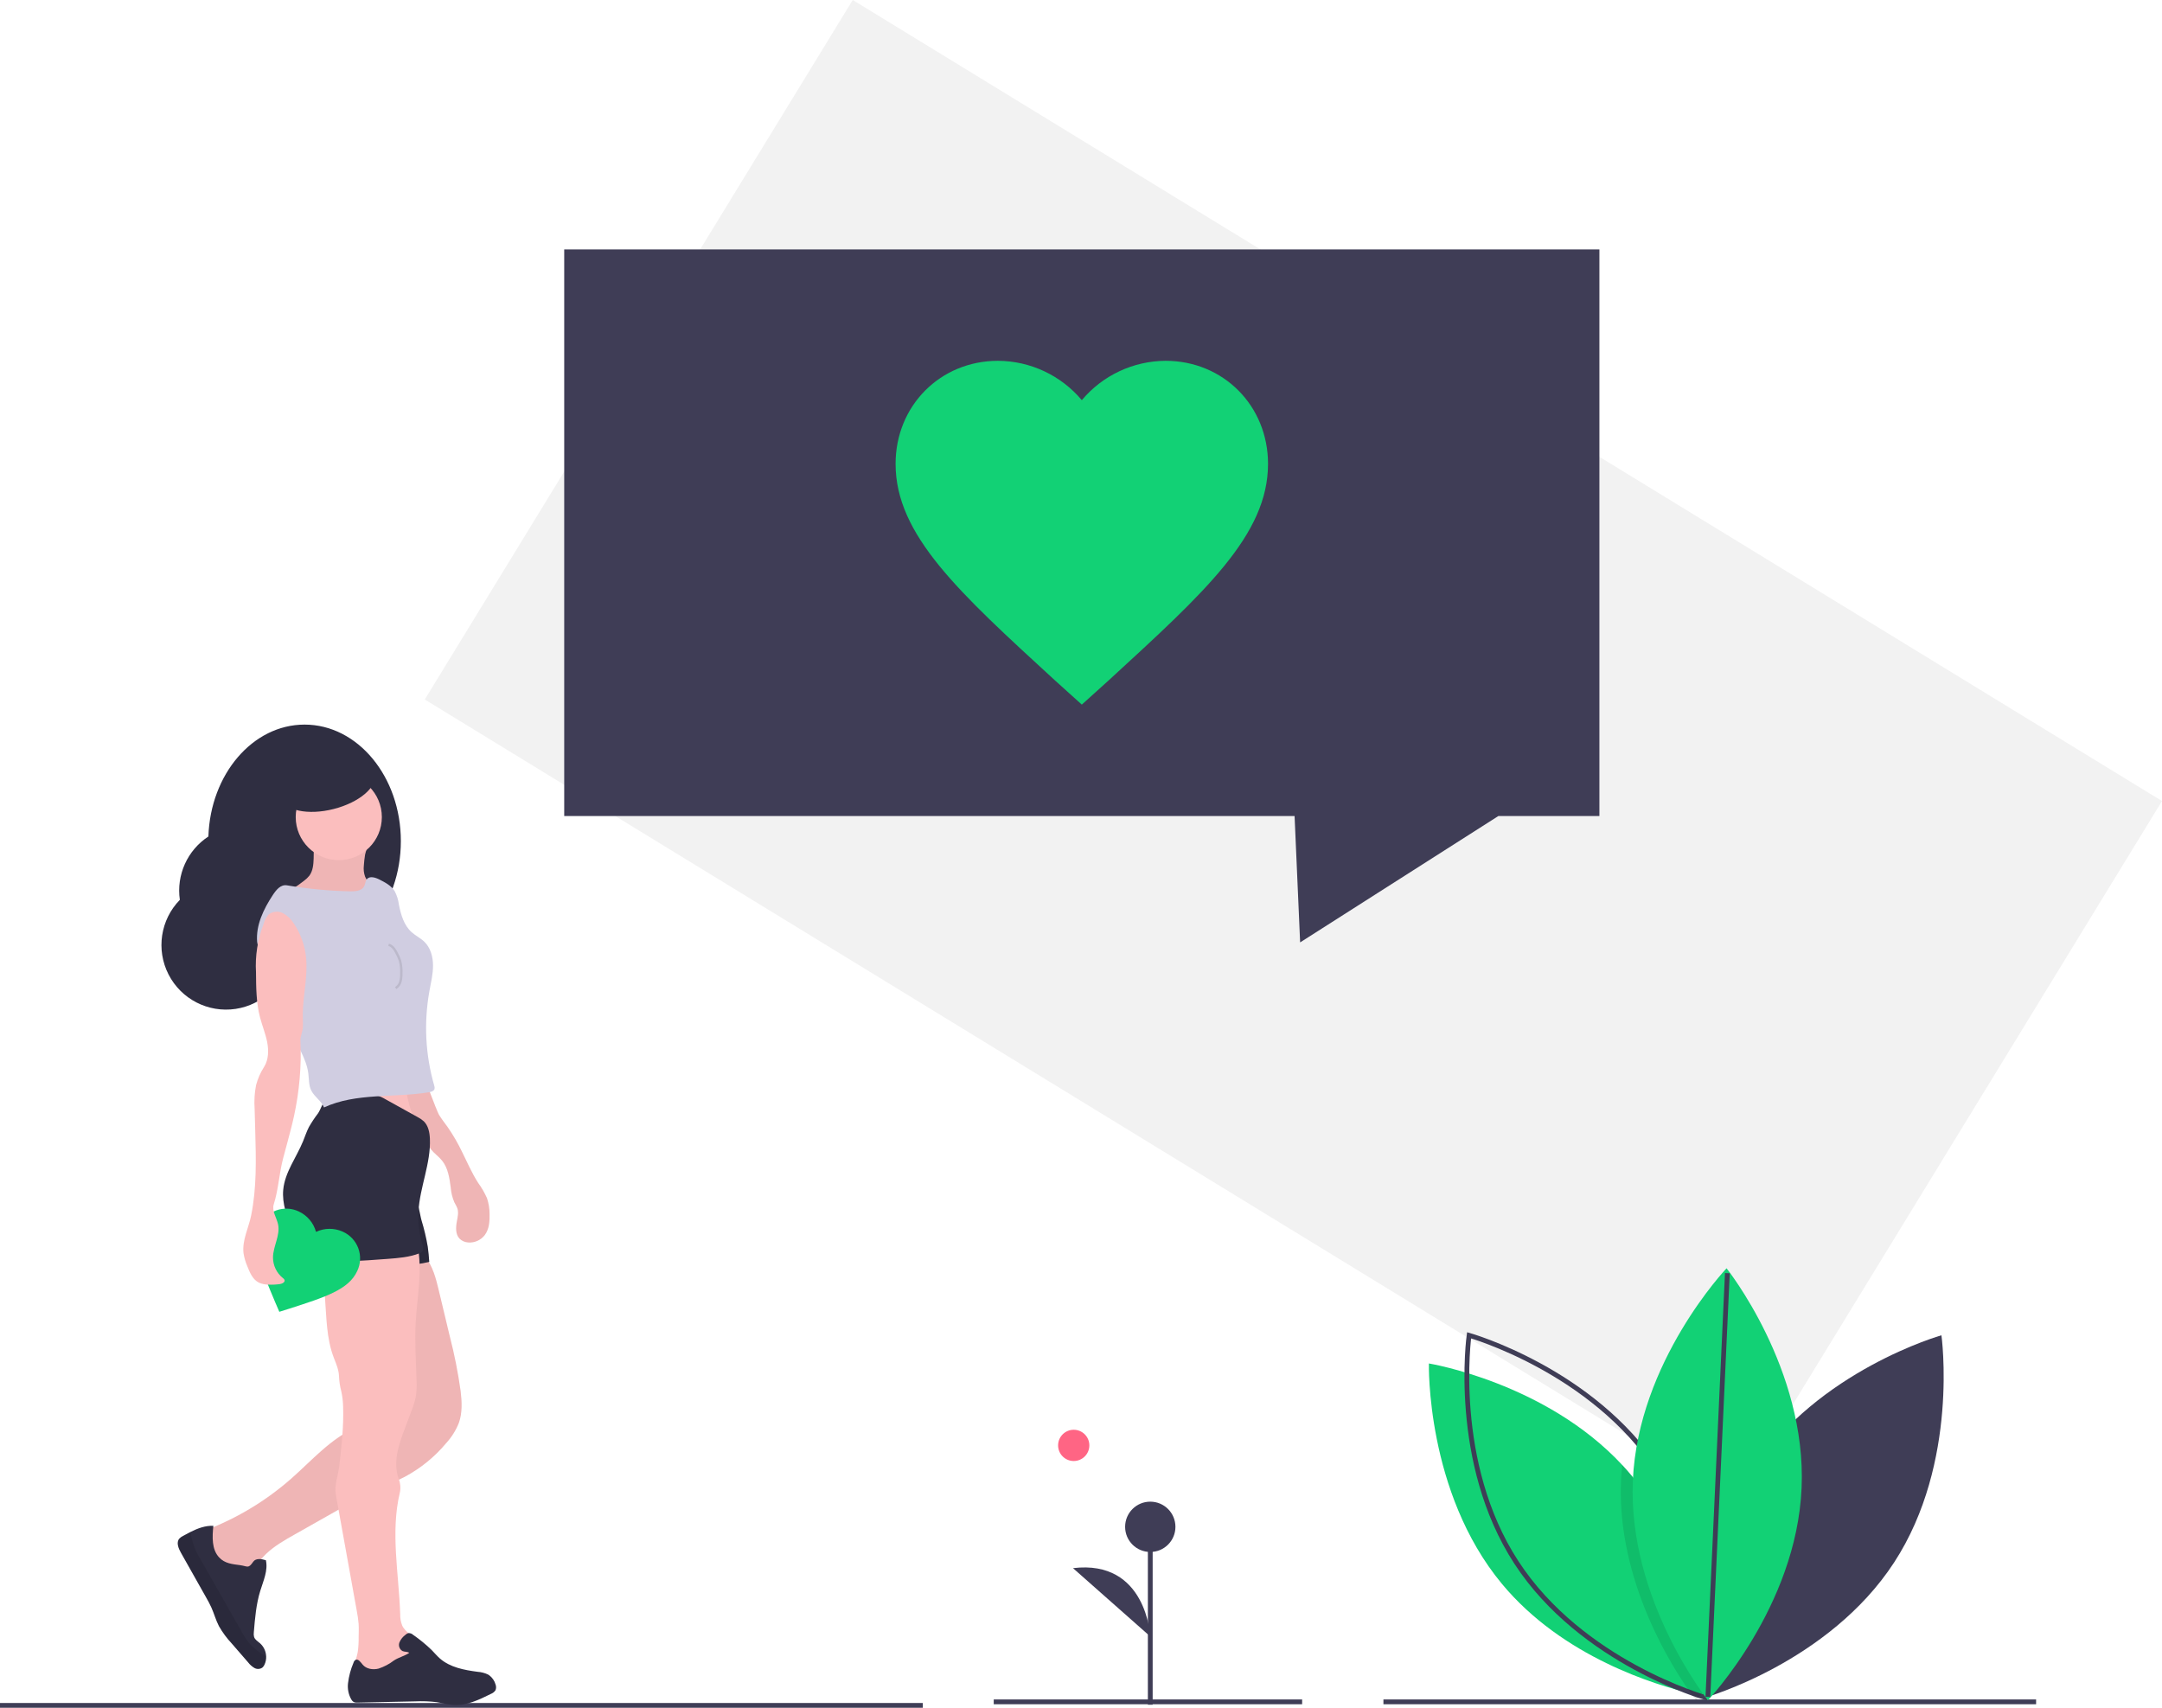
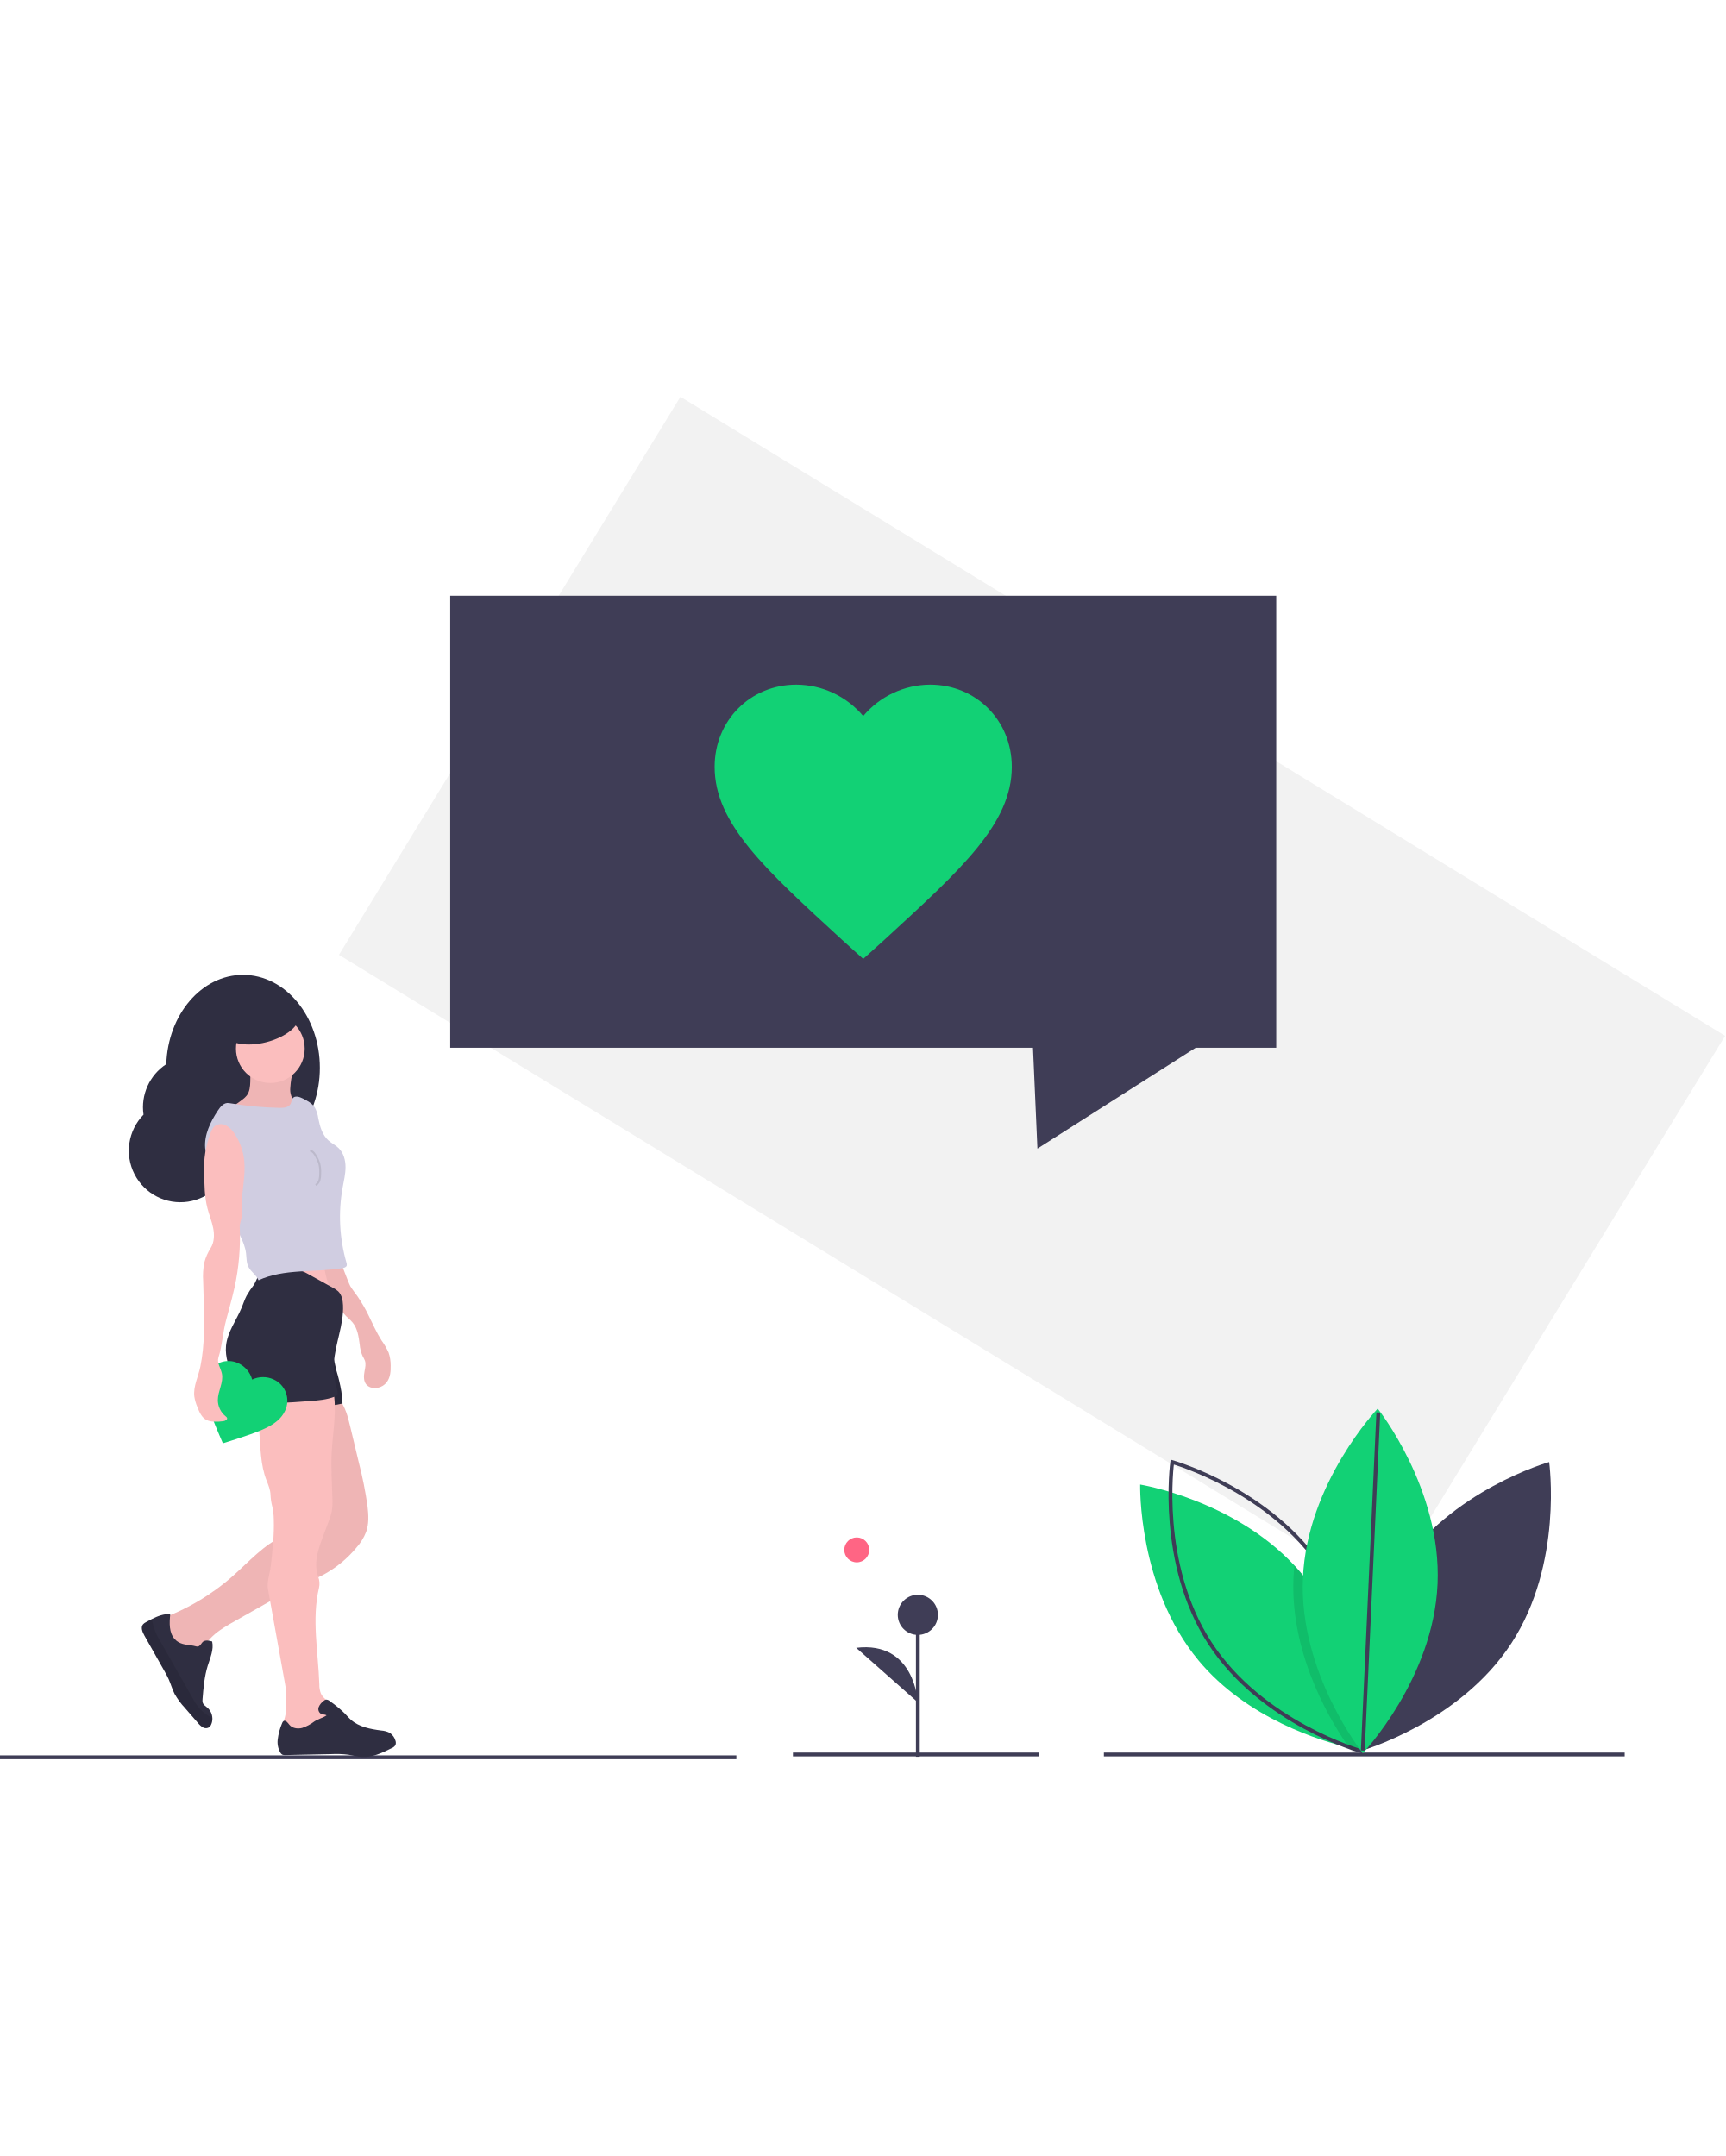
- <svg xmlns="http://www.w3.org/2000/svg" id="b1c121f6-5782-4527-a6ee-a39cd8953237" data-name="Layer 1" width="904.321" height="714.318" viewBox="0 0 904.321 714.318">
+ <svg xmlns="http://www.w3.org/2000/svg" id="b1c121f6-5782-4527-a6ee-a39cd8953237" data-name="Layer 1" width="240" height="300" viewBox="0 0 904.321 714.318">
  <rect x="367.839" y="235.659" width="642" height="343" transform="translate(165.9028 -392.9917) rotate(31.45906)" fill="#f2f2f2" />
  <polygon points="669 104.318 236 104.318 236 341.318 541.494 341.318 543.818 394.185 594.744 361.72 626.747 341.318 669 341.318 669 104.318" fill="#3f3d56" />
  <line y1="713.318" x2="386" y2="713.318" fill="none" stroke="#3f3d56" stroke-miterlimit="10" stroke-width="2" />
  <path d="M600.339,388.059l-11.296-10.19c-40.113-36.829-66.596-60.733-66.596-90.509,0-24.294,18.693-43.101,42.84-43.101a46.079,46.079,0,0,1,35.051,16.457,46.077,46.077,0,0,1,35.051-16.457c24.147,0,42.84,18.807,42.84,43.101,0,29.777-26.483,53.681-66.596,90.509Z" transform="translate(-147.8394 -93.3409)" fill="#12d175" />
  <path d="M223.069,469.729a27.003,27.003,0,0,1,11.937-26.503c.842-26.022,18.531-46.805,40.233-46.805,22.239,0,40.268,21.824,40.268,48.745s-18.029,48.745-40.268,48.745a33.675,33.675,0,0,1-6.247-.585,27.019,27.019,0,1,1-45.924-23.598Z" transform="translate(-147.8394 -93.3409)" fill="#2f2e41" />
  <path d="M300.029,455.318a10.235,10.235,0,0,0,.525,4.724c.926,2.145,3.201,4.071,2.534,6.31-.431,1.445-1.953,2.248-3.381,2.732-6.759,2.289-14.137.926-21.266,1.234a67.998,67.998,0,0,1-7.15.248,11.367,11.367,0,0,1-6.646-2.316,56.854,56.854,0,0,0,10.452-6.573,11.666,11.666,0,0,0,2.108-2.014c1.52-2.001,1.749-4.672,1.831-7.184q.122-3.731-.022-7.464,7.653-.082,15.306-.068c1.635.003,6.639-.395,7.21,1.368.286.884-.811,3.462-.977,4.456A45.226,45.226,0,0,0,300.029,455.318Z" transform="translate(-147.8394 -93.3409)" fill="#fbbebe" />
  <path d="M300.029,455.318a10.235,10.235,0,0,0,.525,4.724c.926,2.145,3.201,4.071,2.534,6.31-.431,1.445-1.953,2.248-3.381,2.732-6.759,2.289-14.137.926-21.266,1.234a67.998,67.998,0,0,1-7.15.248,11.367,11.367,0,0,1-6.646-2.316,56.854,56.854,0,0,0,10.452-6.573,11.666,11.666,0,0,0,2.108-2.014c1.52-2.001,1.749-4.672,1.831-7.184q.122-3.731-.022-7.464,7.653-.082,15.306-.068c1.635.003,6.639-.395,7.21,1.368.286.884-.811,3.462-.977,4.456A45.226,45.226,0,0,0,300.029,455.318Z" transform="translate(-147.8394 -93.3409)" opacity="0.05" />
  <path d="M325.439,547.858a34.374,34.374,0,0,1-1.971,16.81,319.093,319.093,0,0,0-33.063-1.74,18.409,18.409,0,0,0,3.532-8.703,48.371,48.371,0,0,0,.058-8.904l21.435-.073a20.196,20.196,0,0,1,4.688.35C322.2,546.085,323.337,547.467,325.439,547.858Z" transform="translate(-147.8394 -93.3409)" fill="#fbbebe" />
  <path d="M331.448,559.61c1.099,1.806,2.429,3.46,3.653,5.184a75.384,75.384,0,0,1,5.96,10.243c2.162,4.366,4.094,8.865,6.714,12.973a36.142,36.142,0,0,1,3.752,6.457,20.633,20.633,0,0,1,1.089,6.751c.081,3.054-.184,6.319-2.03,8.752a7.967,7.967,0,0,1-6.898,3.064,5.665,5.665,0,0,1-3.593-1.555c-1.803-1.853-1.625-4.822-1.14-7.362.34-1.78.766-3.65.193-5.369a19.45,19.45,0,0,0-1.239-2.471,18.982,18.982,0,0,1-1.519-6.075c-.535-4.027-1.112-8.296-3.675-11.448-1.374-1.69-3.235-2.937-4.586-4.646-.707-.895-1.265-1.906-2.019-2.762-1.073-1.219-2.557-2.148-3.175-3.65a14.585,14.585,0,0,1-.563-3.024,21.587,21.587,0,0,0-1.765-4.67c-2.446-5.615-3.101-11.819-3.728-17.912a25.596,25.596,0,0,0,7.698-1.517C323.866,540.831,330.701,558.382,331.448,559.61Z" transform="translate(-147.8394 -93.3409)" fill="#fbbebe" />
  <path d="M331.448,559.61c1.099,1.806,2.429,3.46,3.653,5.184a75.384,75.384,0,0,1,5.96,10.243c2.162,4.366,4.094,8.865,6.714,12.973a36.142,36.142,0,0,1,3.752,6.457,20.633,20.633,0,0,1,1.089,6.751c.081,3.054-.184,6.319-2.03,8.752a7.967,7.967,0,0,1-6.898,3.064,5.665,5.665,0,0,1-3.593-1.555c-1.803-1.853-1.625-4.822-1.14-7.362.34-1.78.766-3.65.193-5.369a19.45,19.45,0,0,0-1.239-2.471,18.982,18.982,0,0,1-1.519-6.075c-.535-4.027-1.112-8.296-3.675-11.448-1.374-1.69-3.235-2.937-4.586-4.646-.707-.895-1.265-1.906-2.019-2.762-1.073-1.219-2.557-2.148-3.175-3.65a14.585,14.585,0,0,1-.563-3.024,21.587,21.587,0,0,0-1.765-4.67c-2.446-5.615-3.101-11.819-3.728-17.912a25.596,25.596,0,0,0,7.698-1.517C323.866,540.831,330.701,558.382,331.448,559.61Z" transform="translate(-147.8394 -93.3409)" opacity="0.05" />
  <circle cx="141.706" cy="341.758" r="18.015" fill="#fbbebe" />
  <path d="M325.468,618.746c3.396,4.03,4.721,9.359,5.947,14.485l4.499,18.82a204.629,204.629,0,0,1,4.603,23.163c.531,4.432.752,9.041-.73,13.252a27.503,27.503,0,0,1-5.294,8.47,58.464,58.464,0,0,1-17.4,14.151c-3.529,1.832-7.26,3.237-10.887,4.865-5.409,2.429-10.579,5.351-15.741,8.269l-19.426,10.982c-4.167,2.356-8.38,4.745-11.849,8.043a29.373,29.373,0,0,0-7.262,11,5.529,5.529,0,0,1-1.703,2.832c-1.107.757-2.601.511-3.883.119A22.673,22.673,0,0,1,230.854,734.502a117.721,117.721,0,0,0,38.808-22.695c8.67-7.633,16.484-16.731,27.065-21.366,4.627-2.027,10.178-3.575,12.341-8.141a16.64,16.64,0,0,0,1.13-6.672c.193-6.272.381-12.606-.814-18.766-1.01-5.207-2.986-10.17-4.473-15.261-2.976-10.194-3.975-20.844-4.96-31.418a174.909,174.909,0,0,1,20.828-1.231,2.364,2.364,0,0,1,1.72.458,2.488,2.488,0,0,1,.533,1.365C323.535,613.526,323.666,616.608,325.468,618.746Z" transform="translate(-147.8394 -93.3409)" fill="#fbbebe" />
  <path d="M325.468,618.746c3.396,4.03,4.721,9.359,5.947,14.485l4.499,18.82a204.629,204.629,0,0,1,4.603,23.163c.531,4.432.752,9.041-.73,13.252a27.503,27.503,0,0,1-5.294,8.47,58.464,58.464,0,0,1-17.4,14.151c-3.529,1.832-7.26,3.237-10.887,4.865-5.409,2.429-10.579,5.351-15.741,8.269l-19.426,10.982c-4.167,2.356-8.38,4.745-11.849,8.043a29.373,29.373,0,0,0-7.262,11,5.529,5.529,0,0,1-1.703,2.832c-1.107.757-2.601.511-3.883.119A22.673,22.673,0,0,1,230.854,734.502a117.721,117.721,0,0,0,38.808-22.695c8.67-7.633,16.484-16.731,27.065-21.366,4.627-2.027,10.178-3.575,12.341-8.141a16.64,16.64,0,0,0,1.13-6.672c.193-6.272.381-12.606-.814-18.766-1.01-5.207-2.986-10.17-4.473-15.261-2.976-10.194-3.975-20.844-4.96-31.418a174.909,174.909,0,0,1,20.828-1.231,2.364,2.364,0,0,1,1.72.458,2.488,2.488,0,0,1,.533,1.365C323.535,613.526,323.666,616.608,325.468,618.746Z" transform="translate(-147.8394 -93.3409)" opacity="0.05" />
  <path d="M223.527,742.82q5.23,9.275,10.454,18.544c.811,1.431,1.621,2.872,2.289,4.377,1.134,2.543,1.854,5.261,3.131,7.736a38.466,38.466,0,0,0,5.399,7.322q3.41,3.934,6.819,7.858a9.147,9.147,0,0,0,2.628,2.342,3.131,3.131,0,0,0,3.338-.154,3.469,3.469,0,0,0,.874-1.203,7.368,7.368,0,0,0,.699-3.582,7.653,7.653,0,0,0-2.48-5.309c-.943-.827-2.146-1.499-2.554-2.686a4.939,4.939,0,0,1-.111-1.992c.482-5.849.97-11.752,2.702-17.358,1.293-4.191,3.296-8.499,2.337-12.78-1.823-.551-4.191-.927-5.283.631-2.125,3.047-2.247,1.902-5.521,1.441-3.237-.445-6.337-.662-8.732-3.216-3.174-3.38-2.904-8.626-2.437-13.235-3.349-.154-6.538,1.049-9.574,2.575-1.065.535-2.109,1.107-3.137,1.674a5.188,5.188,0,0,0-1.515,1.097C221.482,738.518,222.483,740.971,223.527,742.82Z" transform="translate(-147.8394 -93.3409)" fill="#2f2e41" />
  <path d="M324.133,603.722a88.248,88.248,0,0,1,2.641,11.169c.304,2.078.46,4.174.615,6.269-7.113,1.686-14.494,1.773-21.803,1.852l-30.47.329a64.921,64.921,0,0,1-.823-12.419c.424-6.835,3.007-13.501,2.569-20.335a188.092,188.092,0,0,1,25.297-2.753,11.89,11.89,0,0,1,4.593.433c1.38.506,2.531,1.489,3.857,2.121,2.983,1.419,7.461.728,9.995,3.03C322.92,595.52,323.308,600.803,324.133,603.722Z" transform="translate(-147.8394 -93.3409)" fill="#2f2e41" />
  <path d="M324.133,603.722a88.248,88.248,0,0,1,2.641,11.169c.304,2.078.46,4.174.615,6.269-7.113,1.686-14.494,1.773-21.803,1.852l-30.47.329a64.921,64.921,0,0,1-.823-12.419c.424-6.835,3.007-13.501,2.569-20.335a188.092,188.092,0,0,1,25.297-2.753,11.89,11.89,0,0,1,4.593.433c1.38.506,2.531,1.489,3.857,2.121,2.983,1.419,7.461.728,9.995,3.03C322.92,595.52,323.308,600.803,324.133,603.722Z" transform="translate(-147.8394 -93.3409)" opacity="0.1" />
  <path d="M322.398,613.797c2.297,10.845-.133,22.053-.696,33.124-.403,7.923.158,15.858.386,23.787a32.614,32.614,0,0,1-.31,6.824,34.595,34.595,0,0,1-1.808,5.851l-2.737,7.299c-2.571,6.854-5.19,14.206-2.572,21.354a10.002,10.002,0,0,1,.399,5.772c-3.923,16.389-.387,33.792.173,50.633a12.209,12.209,0,0,0,.846,4.848c1.398,2.96,4.85,4.401,6.66,7.128,2.198,3.311,1.41,8.027-1.182,11.04s-6.614,4.494-10.574,4.822c-4.955.41-9.917-.791-14.773-1.582l-.539-.513c-.612-3.377,1.243-6.494,1.821-9.943a41.817,41.817,0,0,0,.363-6.166c.033-1.844.109-3.691-.015-5.532a50.871,50.871,0,0,0-.794-5.574l-4.132-22.914-.892-4.949-3.711-20.577c-.701-3.888,1.015-8.238,1.463-12.163.927-8.128,1.856-16.292,1.584-24.469a32.325,32.325,0,0,0-.784-6.668,28.959,28.959,0,0,1-.933-6.198c-.065-2.524-1.076-5.004-2.059-7.481-3.296-8.306-3.159-17.5-3.878-26.407a20.185,20.185,0,0,0-1.018-5.553c-1.028-2.717-3.081-4.895-4.7-7.308s-2.847-5.427-1.933-8.184c1.46-4.406,7.45-5.82,11.086-7.104a31.168,31.168,0,0,1,19.371-.657A66.874,66.874,0,0,1,322.398,613.797Z" transform="translate(-147.8394 -93.3409)" fill="#fbbebe" />
  <path d="M294.775,804.165a2.752,2.752,0,0,0,1.028,1.102,3.289,3.289,0,0,0,1.574.228q12.096-.254,24.187-.514a52.657,52.657,0,0,1,8.912.323c2.352.355,4.657,1.038,7.031,1.182,5.505.344,10.735-2.178,15.673-4.636a3.993,3.993,0,0,0,1.918-1.526,3.259,3.259,0,0,0,.037-2.368,7.276,7.276,0,0,0-2.692-3.91c-.159-.106-.323-.212-.493-.307a11.942,11.942,0,0,0-4.324-1.123c-5.616-.736-11.524-1.839-15.784-5.574-1.229-1.076-2.273-2.337-3.412-3.502a60.877,60.877,0,0,0-7.757-6.363,2.745,2.745,0,0,0-2.024-.758,2.653,2.653,0,0,0-1.113.641,7.654,7.654,0,0,0-2.623,3.253,2.942,2.942,0,0,0,1.298,3.624c.943.397,1.966.191,2.819.736-1.743,1.261-4.435,1.892-6.395,3.195a21.807,21.807,0,0,1-6.427,3.402c-2.358.609-5.166.191-6.708-1.696-.832-1.017-1.886-2.575-3.015-1.907a2.132,2.132,0,0,0-.784,1.155,31.108,31.108,0,0,0-2.294,8.583A11.098,11.098,0,0,0,294.775,804.165Z" transform="translate(-147.8394 -93.3409)" fill="#2f2e41" />
  <path d="M301.292,551.009a15.818,15.818,0,0,1,4.147.461,17.857,17.857,0,0,1,3.703,1.698l13.243,7.343a12.559,12.559,0,0,1,2.696,1.817c1.908,1.837,2.459,4.663,2.573,7.309.444,10.303-4.205,20.187-4.79,30.484a39.074,39.074,0,0,0,1.637,13.596c.333,1.089.66,2.427-.138,3.24a2.882,2.882,0,0,1-1.045.6c-4.193,1.633-8.756,1.993-13.243,2.337-10.979.841-22.055,1.68-32.968.211a3.845,3.845,0,0,1-1.563-.449,3.949,3.949,0,0,1-1.324-1.915q-2.066-4.845-4.055-9.722c-2.224-5.456-4.415-11.199-3.854-17.064.698-7.286,5.481-13.438,8.27-20.204.833-2.02,1.494-4.117,2.505-6.054a51.741,51.741,0,0,1,3.781-5.677c1.073-1.527,2.106-4.96,3.415-6.031,1.601-1.31,6.121-1.278,8.149-1.516A69.009,69.009,0,0,1,301.292,551.009Z" transform="translate(-147.8394 -93.3409)" fill="#2f2e41" />
  <path d="M223.527,742.82q5.23,9.275,10.454,18.544c.811,1.431,1.621,2.872,2.289,4.377,1.134,2.543,1.854,5.261,3.131,7.736a38.466,38.466,0,0,0,5.399,7.322q3.41,3.934,6.819,7.858a9.147,9.147,0,0,0,2.628,2.342,3.131,3.131,0,0,0,3.338-.154,3.469,3.469,0,0,0,.874-1.203,7.368,7.368,0,0,0,.699-3.582,22.785,22.785,0,0,1-6.623-4.885,32.71,32.71,0,0,1-3.852-5.786q-1.407-2.472-2.819-4.949-7.24-12.74-14.491-25.48a28.94,28.94,0,0,1-3.868-10.83c-1.065.535-2.109,1.107-3.137,1.674a5.188,5.188,0,0,0-1.515,1.097C221.482,738.518,222.483,740.971,223.527,742.82Z" transform="translate(-147.8394 -93.3409)" opacity="0.1" />
  <path d="M267.887,463.657a180.038,180.038,0,0,0,26.504,2.508c2.189.044,4.837-.217,5.806-2.18.454-.919.425-2.06,1.06-2.865,1.192-1.511,3.589-.764,5.304.108,2.397,1.219,4.91,2.542,6.342,4.818a16.355,16.355,0,0,1,1.791,5.673c.831,4.227,2.104,8.651,5.312,11.526,1.666,1.494,3.756,2.468,5.358,4.031,2.586,2.522,3.593,6.304,3.6,9.916s-.865,7.159-1.511,10.712a86.838,86.838,0,0,0,2.007,39.467,2.643,2.643,0,0,1,.143,1.424c-.258.923-1.376,1.251-2.322,1.406-14.676,2.418-30.42.124-43.924,6.357-1.124-2.774-3.909-4.351-5.285-7.01-1.115-2.154-.96-4.71-1.256-7.118-.801-6.514-4.958-12.062-7.316-18.187-2.068-5.37-2.786-11.287-5.681-16.26-1.028-1.766-2.312-3.375-3.316-5.155a57.203,57.203,0,0,1-5.109-15.508c-.584-6.97,2.67-13.686,6.507-19.535C263.379,465.531,265.229,463.205,267.887,463.657Z" transform="translate(-147.8394 -93.3409)" fill="#d0cde1" />
  <path d="M310.382,488.546c1.675.375,2.658,2.068,3.438,3.597a19.068,19.068,0,0,1,1.321,3.001,17.606,17.606,0,0,1,.55,5.368,12.358,12.358,0,0,1-.365,3.406,4.49,4.49,0,0,1-1.983,2.702" transform="translate(-147.8394 -93.3409)" fill="none" stroke="#000" stroke-miterlimit="10" opacity="0.1" />
  <path d="M264.671,642.033l-1.737-4.037c-6.09-14.504-10.159-23.971-6.57-31.788a12.236,12.236,0,0,1,16.442-6.149,13.31,13.31,0,0,1,7.217,8.546,13.31,13.31,0,0,1,11.185-.094A12.236,12.236,0,0,1,297.258,624.99c-3.59,7.816-13.424,10.898-28.393,15.73Z" transform="translate(-147.8394 -93.3409)" fill="#12d175" />
  <ellipse cx="284.991" cy="422.088" rx="20.134" ry="9.938" transform="translate(-243.4762 -9.63221) rotate(-14.33583)" fill="#2f2e41" />
  <path d="M275.861,493.85a30.88,30.88,0,0,0-5.043-14.109,12.177,12.177,0,0,0-4.535-4.402,5.606,5.606,0,0,0-6.018.468,8.654,8.654,0,0,0-2.163,4.005,48.093,48.093,0,0,0-3.182,20.294c.04,6.305.089,12.688,1.682,18.788.904,3.459,2.295,6.788,2.986,10.296s.607,7.355-1.274,10.395a26.559,26.559,0,0,0-3.369,7.649,37.506,37.506,0,0,0-.601,9.909l.255,9.107c.333,11.878.656,23.88-1.719,35.522-1.084,5.312-3.804,10.338-3.182,15.723a22.951,22.951,0,0,0,1.66,5.658c1.018,2.6,2.249,5.408,4.741,6.668a9.552,9.552,0,0,0,3.854.84,26.323,26.323,0,0,0,4.937-.217c1.001-.139,2.295-.809,1.955-1.761a1.94,1.94,0,0,0-.706-.786,11.011,11.011,0,0,1-4.11-8.543c.02-4.713,3.085-9.247,2.129-13.862-.593-2.861-2.703-5.633-1.813-8.416,2.008-6.281,2.252-13.029,3.963-19.398l1.677-6.242c.998-3.713,1.996-7.428,2.817-11.185a122.523,122.523,0,0,0,2.7-31.686c-.075-1.657.847-3.547.986-5.201.163-1.95-.035-3.912-.006-5.869C274.599,509.441,276.641,501.868,275.861,493.85Z" transform="translate(-147.8394 -93.3409)" fill="#fbbebe" />
  <circle cx="449.117" cy="604.57" r="6.535" fill="#ff6584" />
  <line x1="578.659" y1="711.841" x2="851.659" y2="711.841" fill="none" stroke="#3f3d56" stroke-miterlimit="10" stroke-width="2" />
  <line x1="415.659" y1="711.841" x2="544.659" y2="711.841" fill="none" stroke="#3f3d56" stroke-miterlimit="10" stroke-width="2" />
  <line x1="481.136" y1="713.043" x2="481.136" y2="638.631" fill="#3f3d56" stroke="#3f3d56" stroke-miterlimit="10" stroke-width="2" />
  <circle cx="481.136" cy="638.631" r="10.523" fill="#3f3d56" />
  <path d="M628.975,777.834s-1.503-32.332-32.32-28.574" transform="translate(-147.8394 -93.3409)" fill="#3f3d56" />
  <path d="M880.919,708.311c-27.28,41.835-19.805,95.043-19.805,95.043s51.704-14.619,78.983-56.454,19.805-95.043,19.805-95.043S908.199,666.476,880.919,708.311Z" transform="translate(-147.8394 -93.3409)" fill="#3f3d56" />
  <path d="M860.969,802.867s-.664-.106-1.886-.353c-.975-.198-2.317-.48-3.956-.869-14.652-3.455-53.608-15.133-79.077-45.837-31.877-38.447-30.534-92.161-30.534-92.161s48.74,7.92,80.857,42.446q2.088,2.225,4.062,4.613c27.737,33.452,30.322,78.462,30.527,89.589C860.99,801.963,860.969,802.867,860.969,802.867Z" transform="translate(-147.8394 -93.3409)" fill="#12d175" />
  <path d="M841.309,708.311c27.28,41.835,19.805,95.043,19.805,95.043s-51.704-14.619-78.983-56.454-19.805-95.043-19.805-95.043S814.03,666.476,841.309,708.311Z" transform="translate(-147.8394 -93.3409)" fill="none" stroke="#3f3d56" stroke-miterlimit="10" stroke-width="2" />
  <path d="M860.962,800.295c-.721.869-1.356,1.611-1.879,2.218-1.159,1.321-1.816,2.014-1.816,2.014s-.798-1.003-2.141-2.882c-7.369-10.272-31.071-46.797-29.241-88.989q.148-3.317.487-6.563,2.088,2.225,4.062,4.613C858.172,744.158,860.757,789.168,860.962,800.295Z" transform="translate(-147.8394 -93.3409)" opacity="0.1" />
  <path d="M901.411,715.707c-2.156,49.896-39.195,88.82-39.195,88.82s-33.543-41.974-31.387-91.871,39.195-88.82,39.195-88.82S903.567,665.811,901.411,715.707Z" transform="translate(-147.8394 -93.3409)" fill="#12d175" />
  <line x1="714.376" y1="709.774" x2="722.519" y2="532.531" fill="none" stroke="#3f3d56" stroke-miterlimit="10" stroke-width="2" />
</svg>
